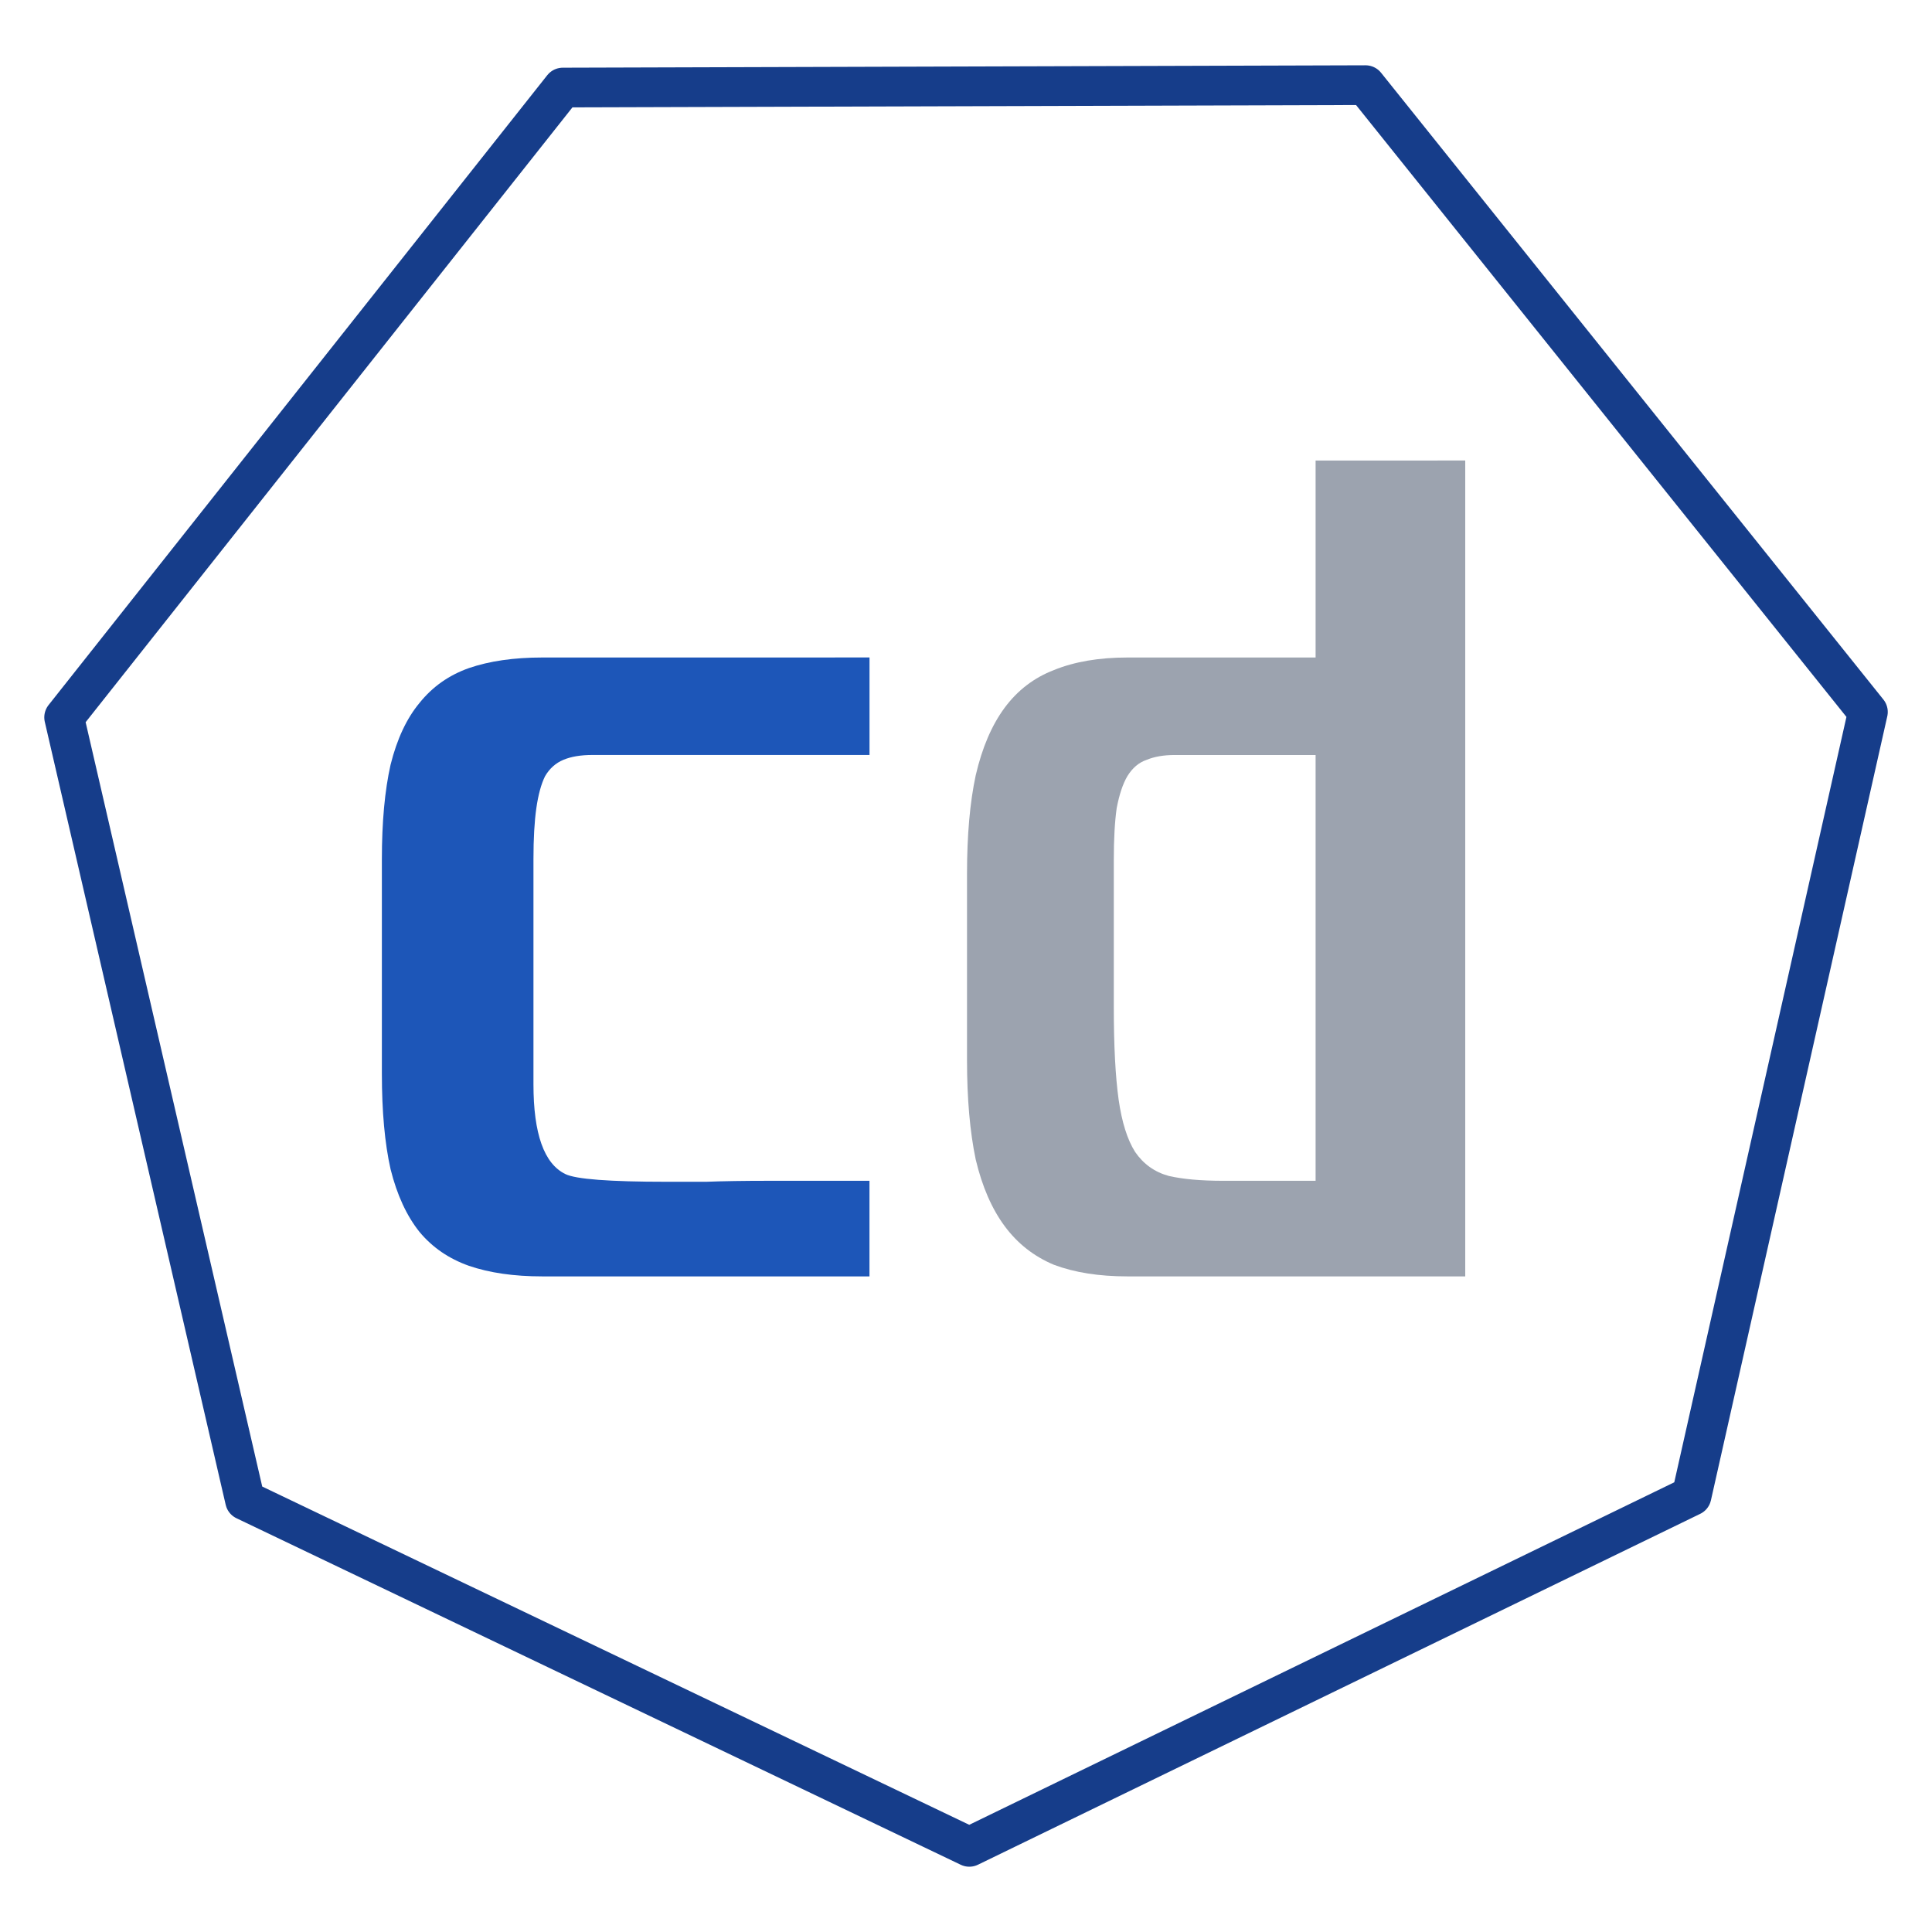
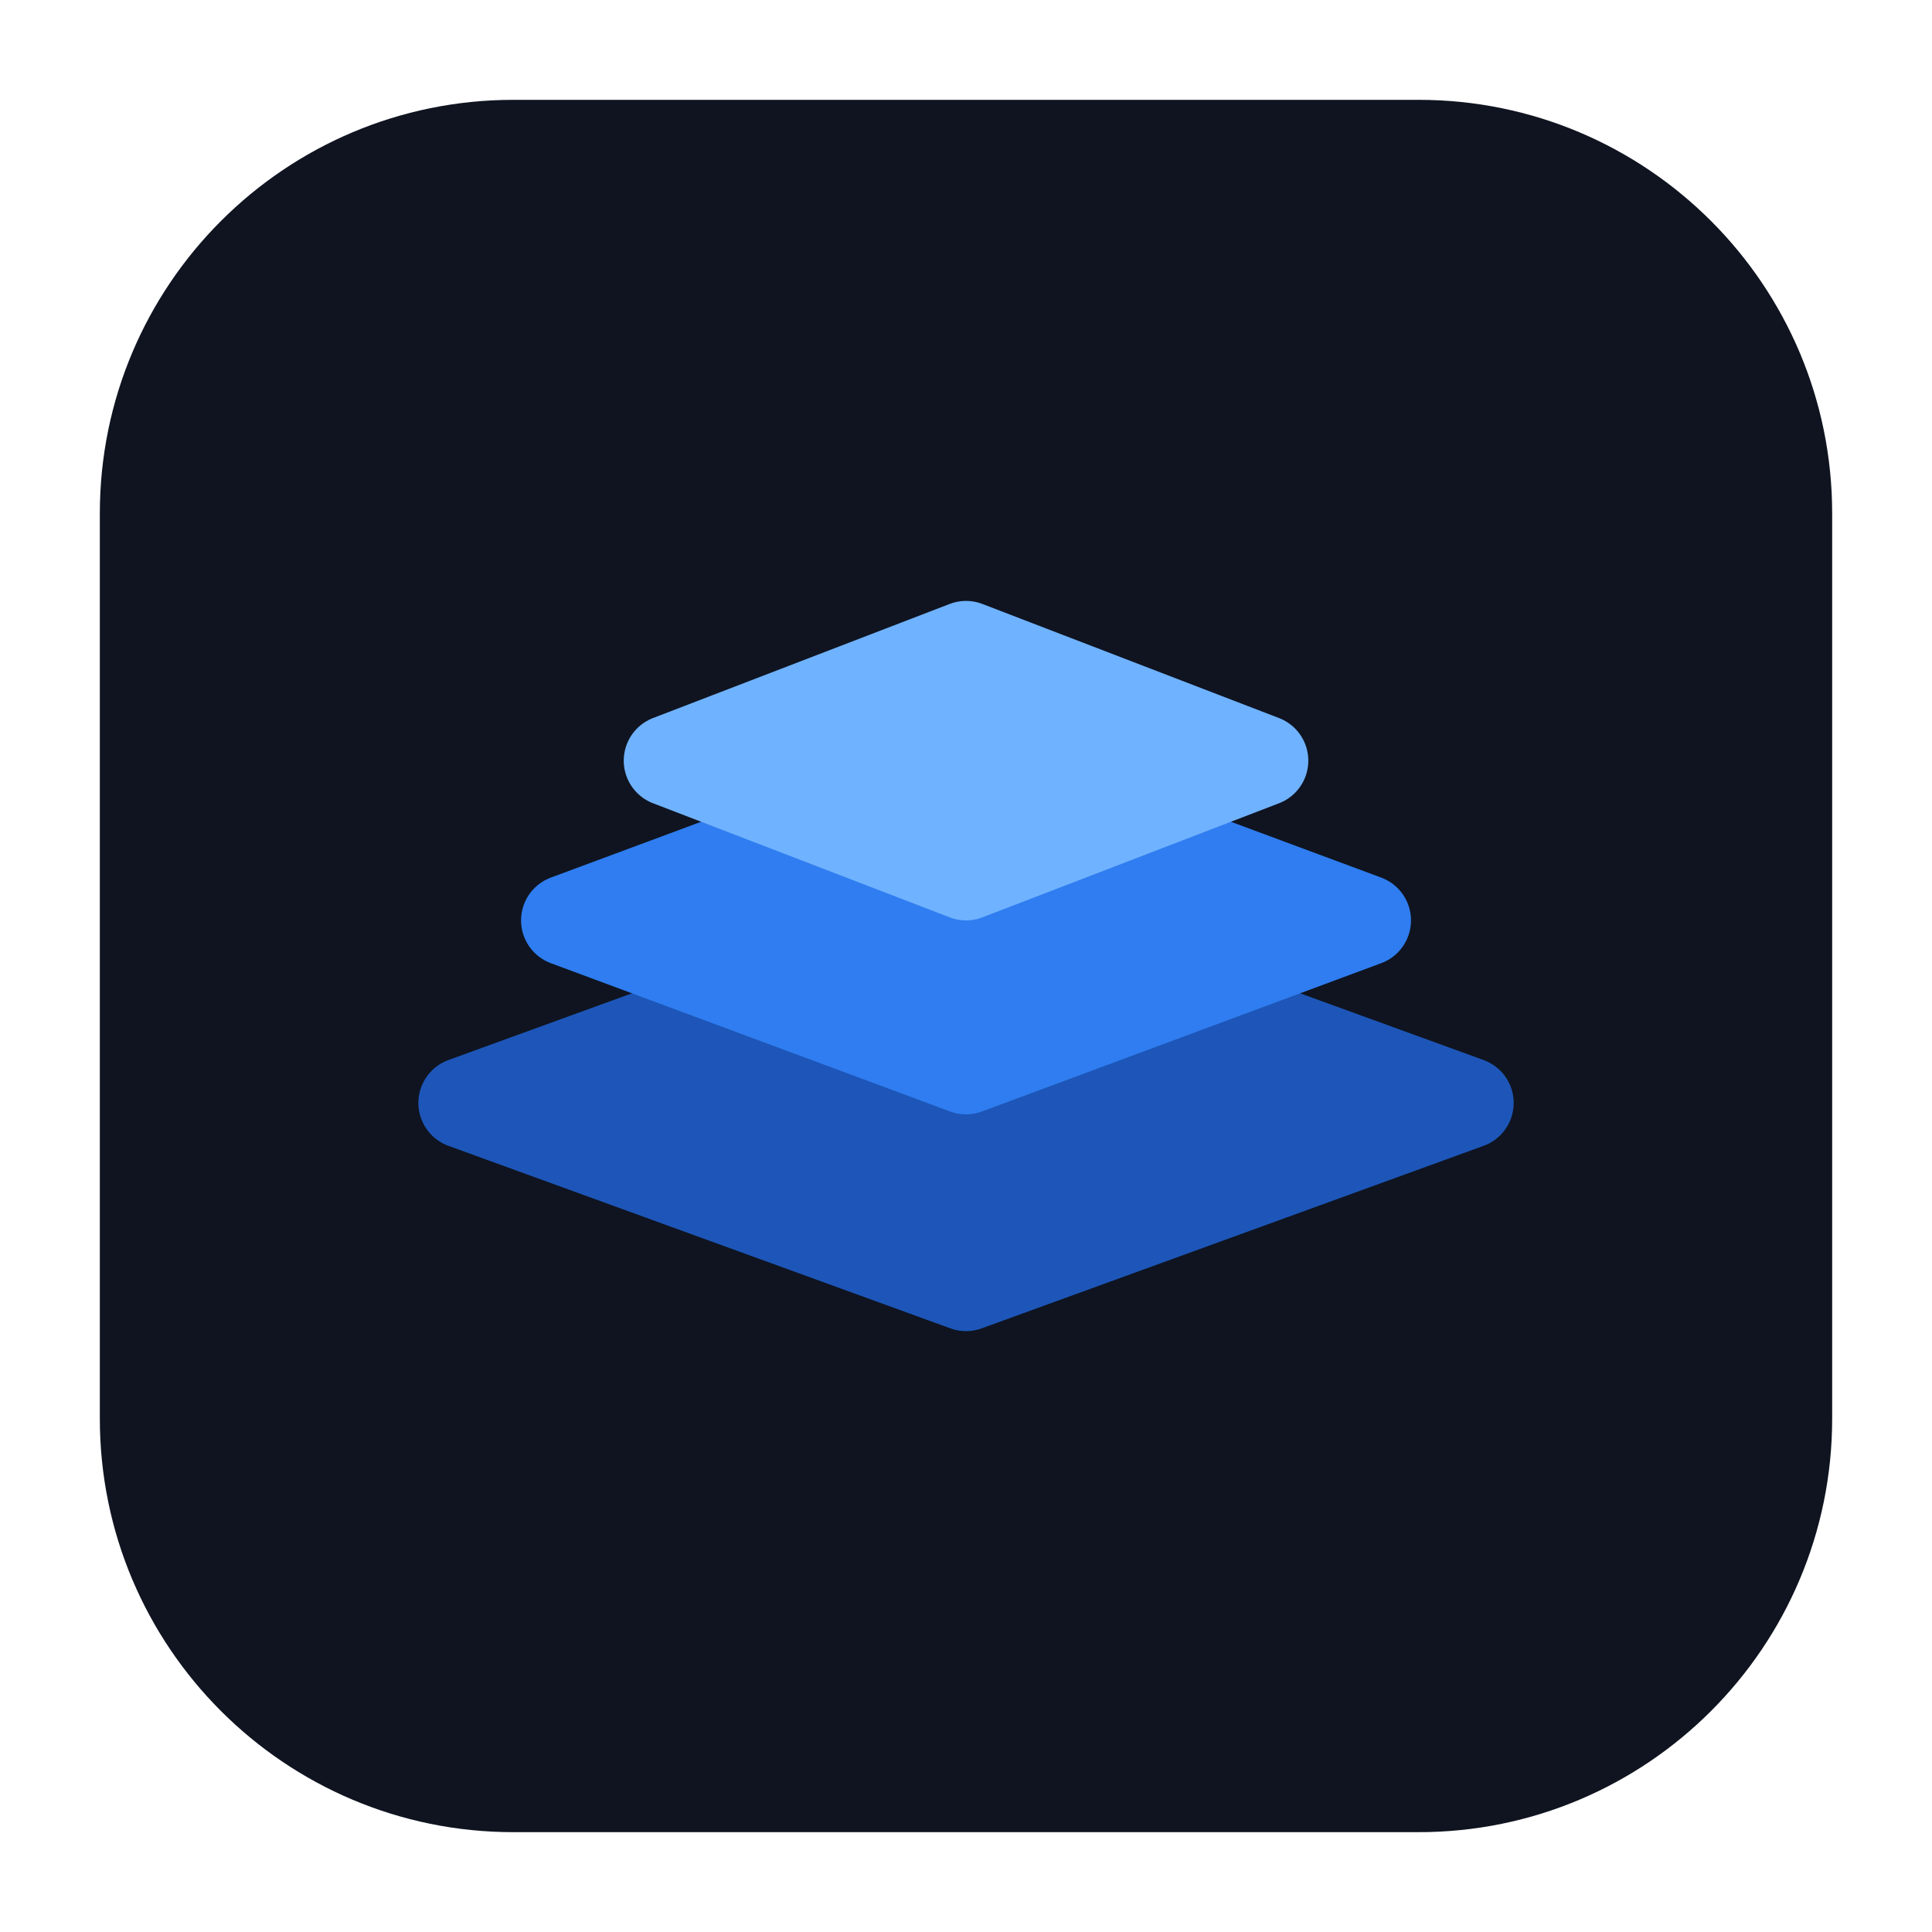
- <svg xmlns="http://www.w3.org/2000/svg" id="svg8" version="1.1" viewBox="0 0 270.933 270.933" height="1024" width="1024">
-   <g transform="matrix(5.263114,0,0,5.263114,-20.77395,-29.4415)">
-     <g>
-       <g>
-         <g transform="translate(-1170.611,231.2667)">
-           <g transform="translate(238.413,-199.7489)">
-             <path fill="none" fill-opacity="1" stroke="#163d8a" stroke-width="1.058" stroke-linecap="round" stroke-linejoin="round" stroke-miterlimit="4" stroke-dasharray="none" stroke-opacity="1" d="m 961.972,23.285 -19.298,-9.233 -4.82,-20.862 13.287,-16.781 21.389,-0.064 13.385,16.701 -4.699,20.89 z" />
-           </g>
-         </g>
-         <g aria-label="cd">
-           <path fill="#1d56b8" fill-opacity="1" d="m 27.115,23.112 v 2.598 h -7.384 q -0.463,0 -0.772,0.129 -0.309,0.129 -0.489,0.437 -0.154,0.309 -0.232,0.849 -0.077,0.54 -0.077,1.364 v 5.994 q 0,1.981 0.849,2.393 0.412,0.206 2.701,0.206 0.412,0 1.055,0 0.669,-0.026 1.672,-0.026 h 2.676 v 2.547 h -8.721 q -1.132,0 -1.955,-0.283 -0.798,-0.283 -1.312,-0.9 -0.515,-0.643 -0.772,-1.672 -0.232,-1.029 -0.232,-2.547 v -5.711 q 0,-1.492 0.232,-2.521 0.257,-1.029 0.772,-1.647 0.515,-0.643 1.312,-0.926 0.823,-0.283 1.955,-0.283 z" />
-           <path fill="#9ca3af" fill-opacity="1" d="m 42.988,17.864 v 21.739 h -9.004 q -1.132,0 -1.955,-0.309 -0.798,-0.334 -1.312,-1.029 -0.515,-0.695 -0.772,-1.775 -0.232,-1.106 -0.232,-2.65 v -4.965 q 0,-1.544 0.232,-2.624 0.257,-1.106 0.772,-1.801 0.515,-0.695 1.312,-1.003 0.823,-0.334 1.955,-0.334 h 5.017 v -5.248 z m -9.364,14.561 q 0,1.544 0.129,2.47 0.129,0.9 0.437,1.389 0.334,0.489 0.9,0.643 0.566,0.129 1.441,0.129 h 2.47 v -11.345 h -3.756 q -0.437,0 -0.746,0.129 -0.309,0.103 -0.515,0.437 -0.18,0.309 -0.283,0.849 -0.077,0.54 -0.077,1.389 z" />
-         </g>
-       </g>
-     </g>
+ <svg xmlns="http://www.w3.org/2000/svg" viewBox="0 0 270.933 270.933" width="1024" height="1024">
+   <rect x="14" y="14" width="242.933" height="242.933" rx="58" fill="#0f1420" />
+   <g transform="translate(33.07,33.07) scale(0.8)" stroke-linejoin="round" stroke-width="16">
+     <path d="M128,120 L216,152 L128,184 L40,152 Z" fill="#1d56b8" stroke="#1d56b8" />
+     <path d="M128,94 L198,120 L128,146 L58,120 Z" fill="#2f7df0" stroke="#2f7df0" />
+     <path d="M128,72 L180,92 L128,112 L76,92 Z" fill="#6fb2ff" stroke="#6fb2ff" />
  </g>
</svg>
